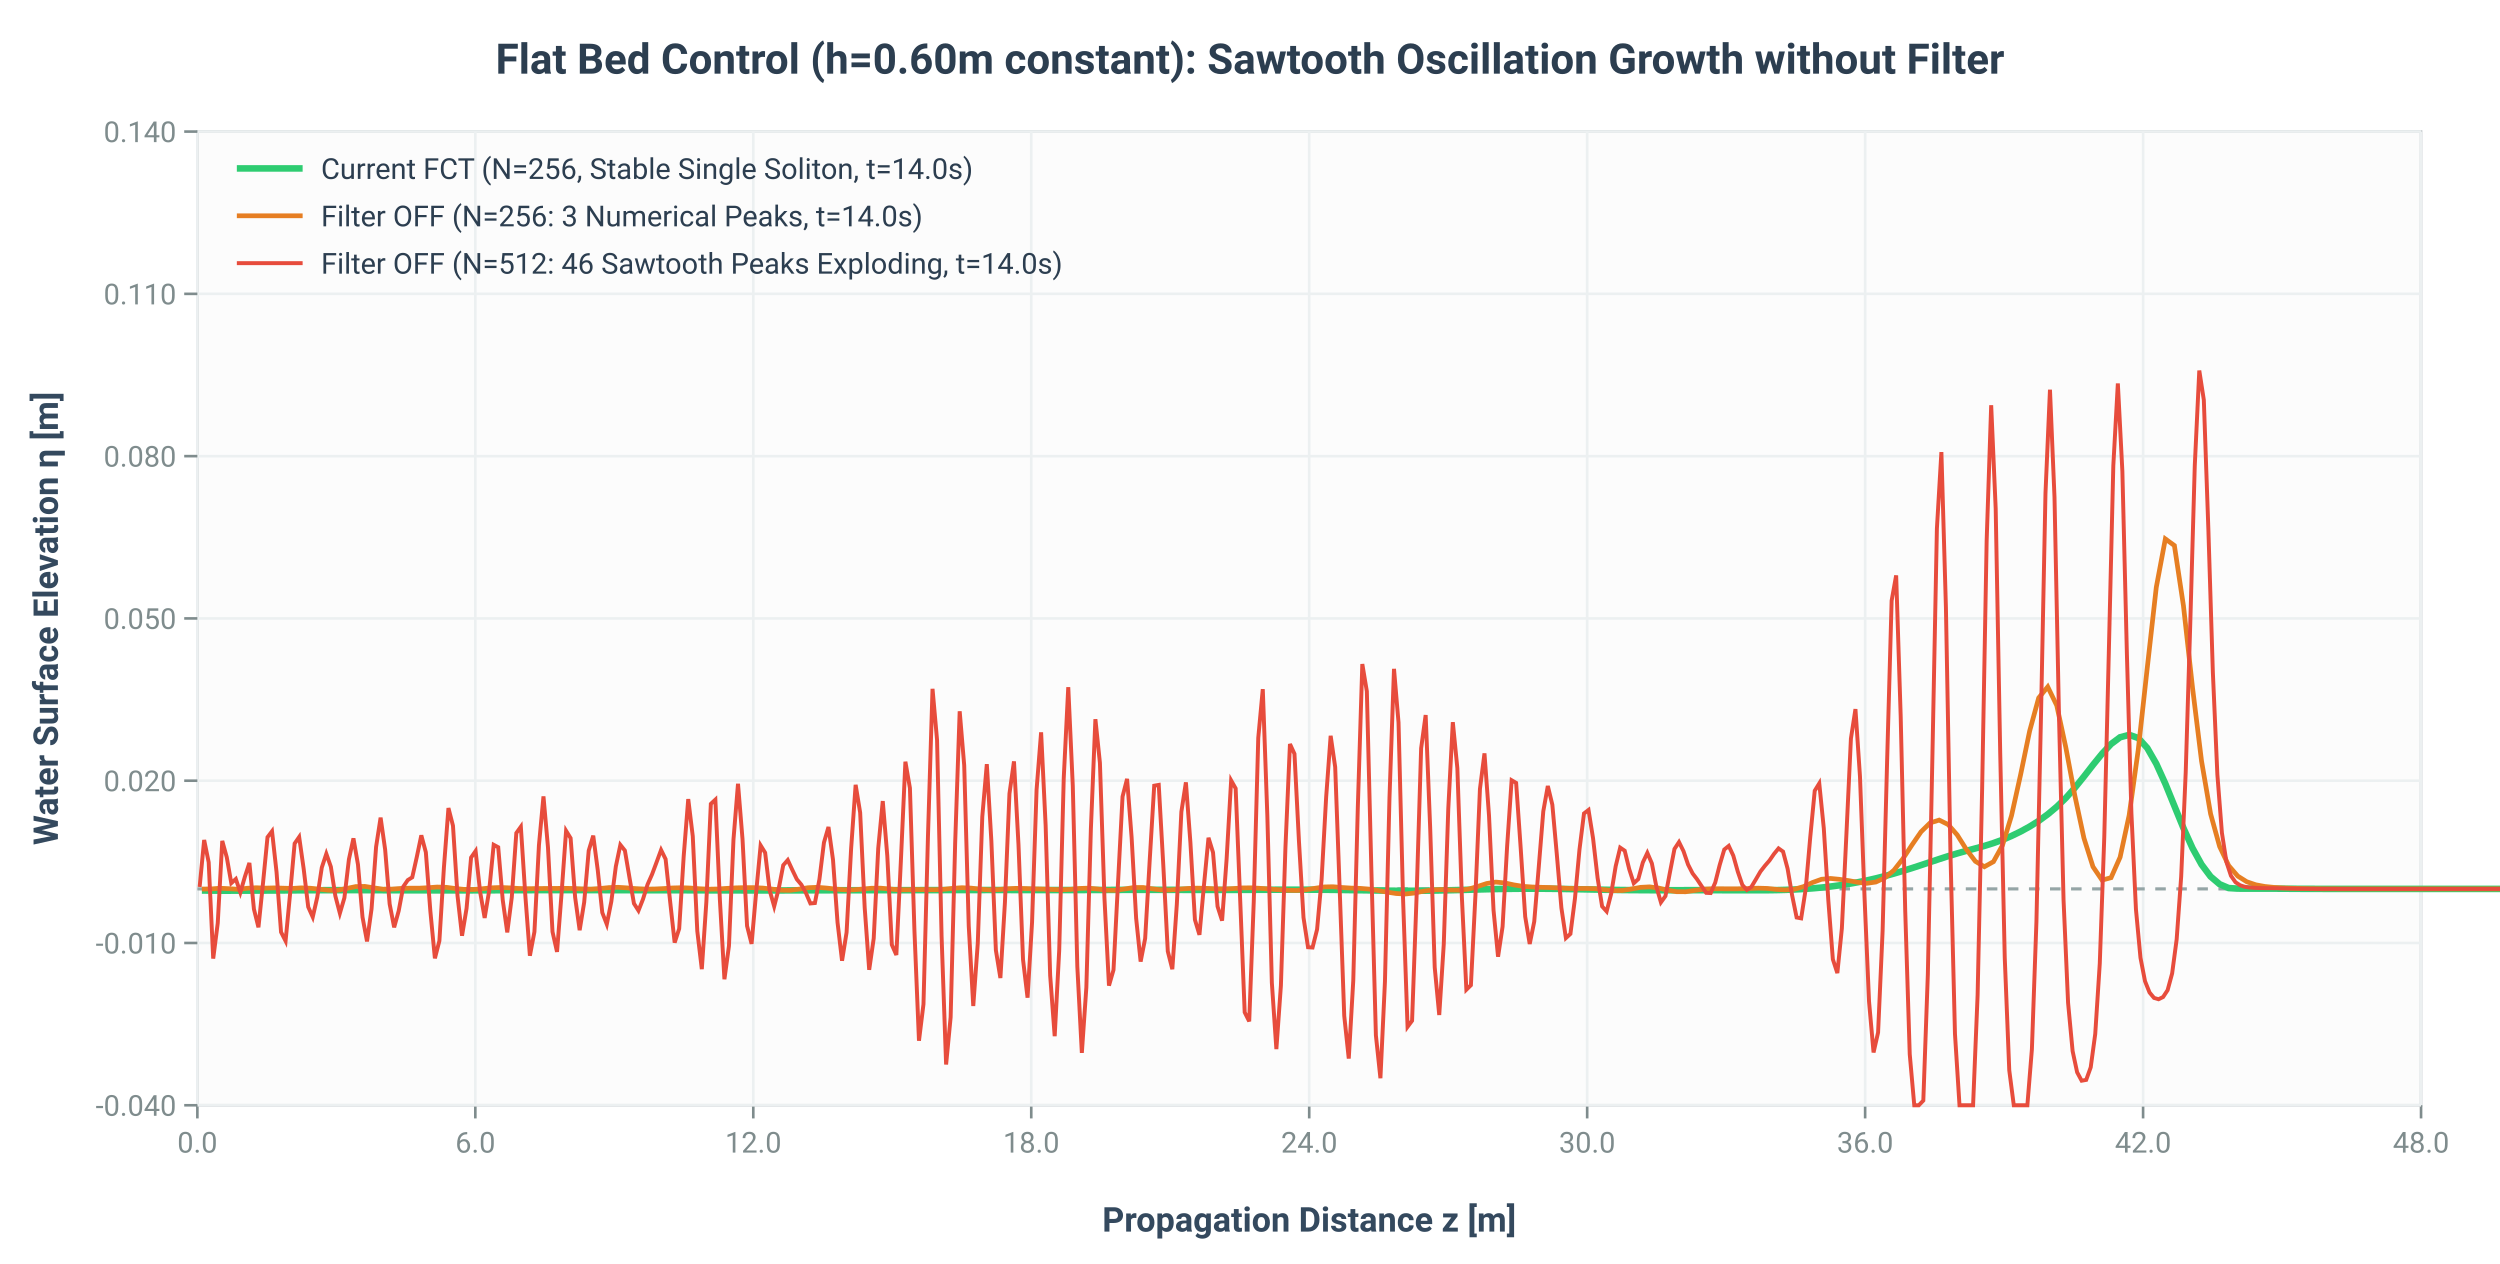
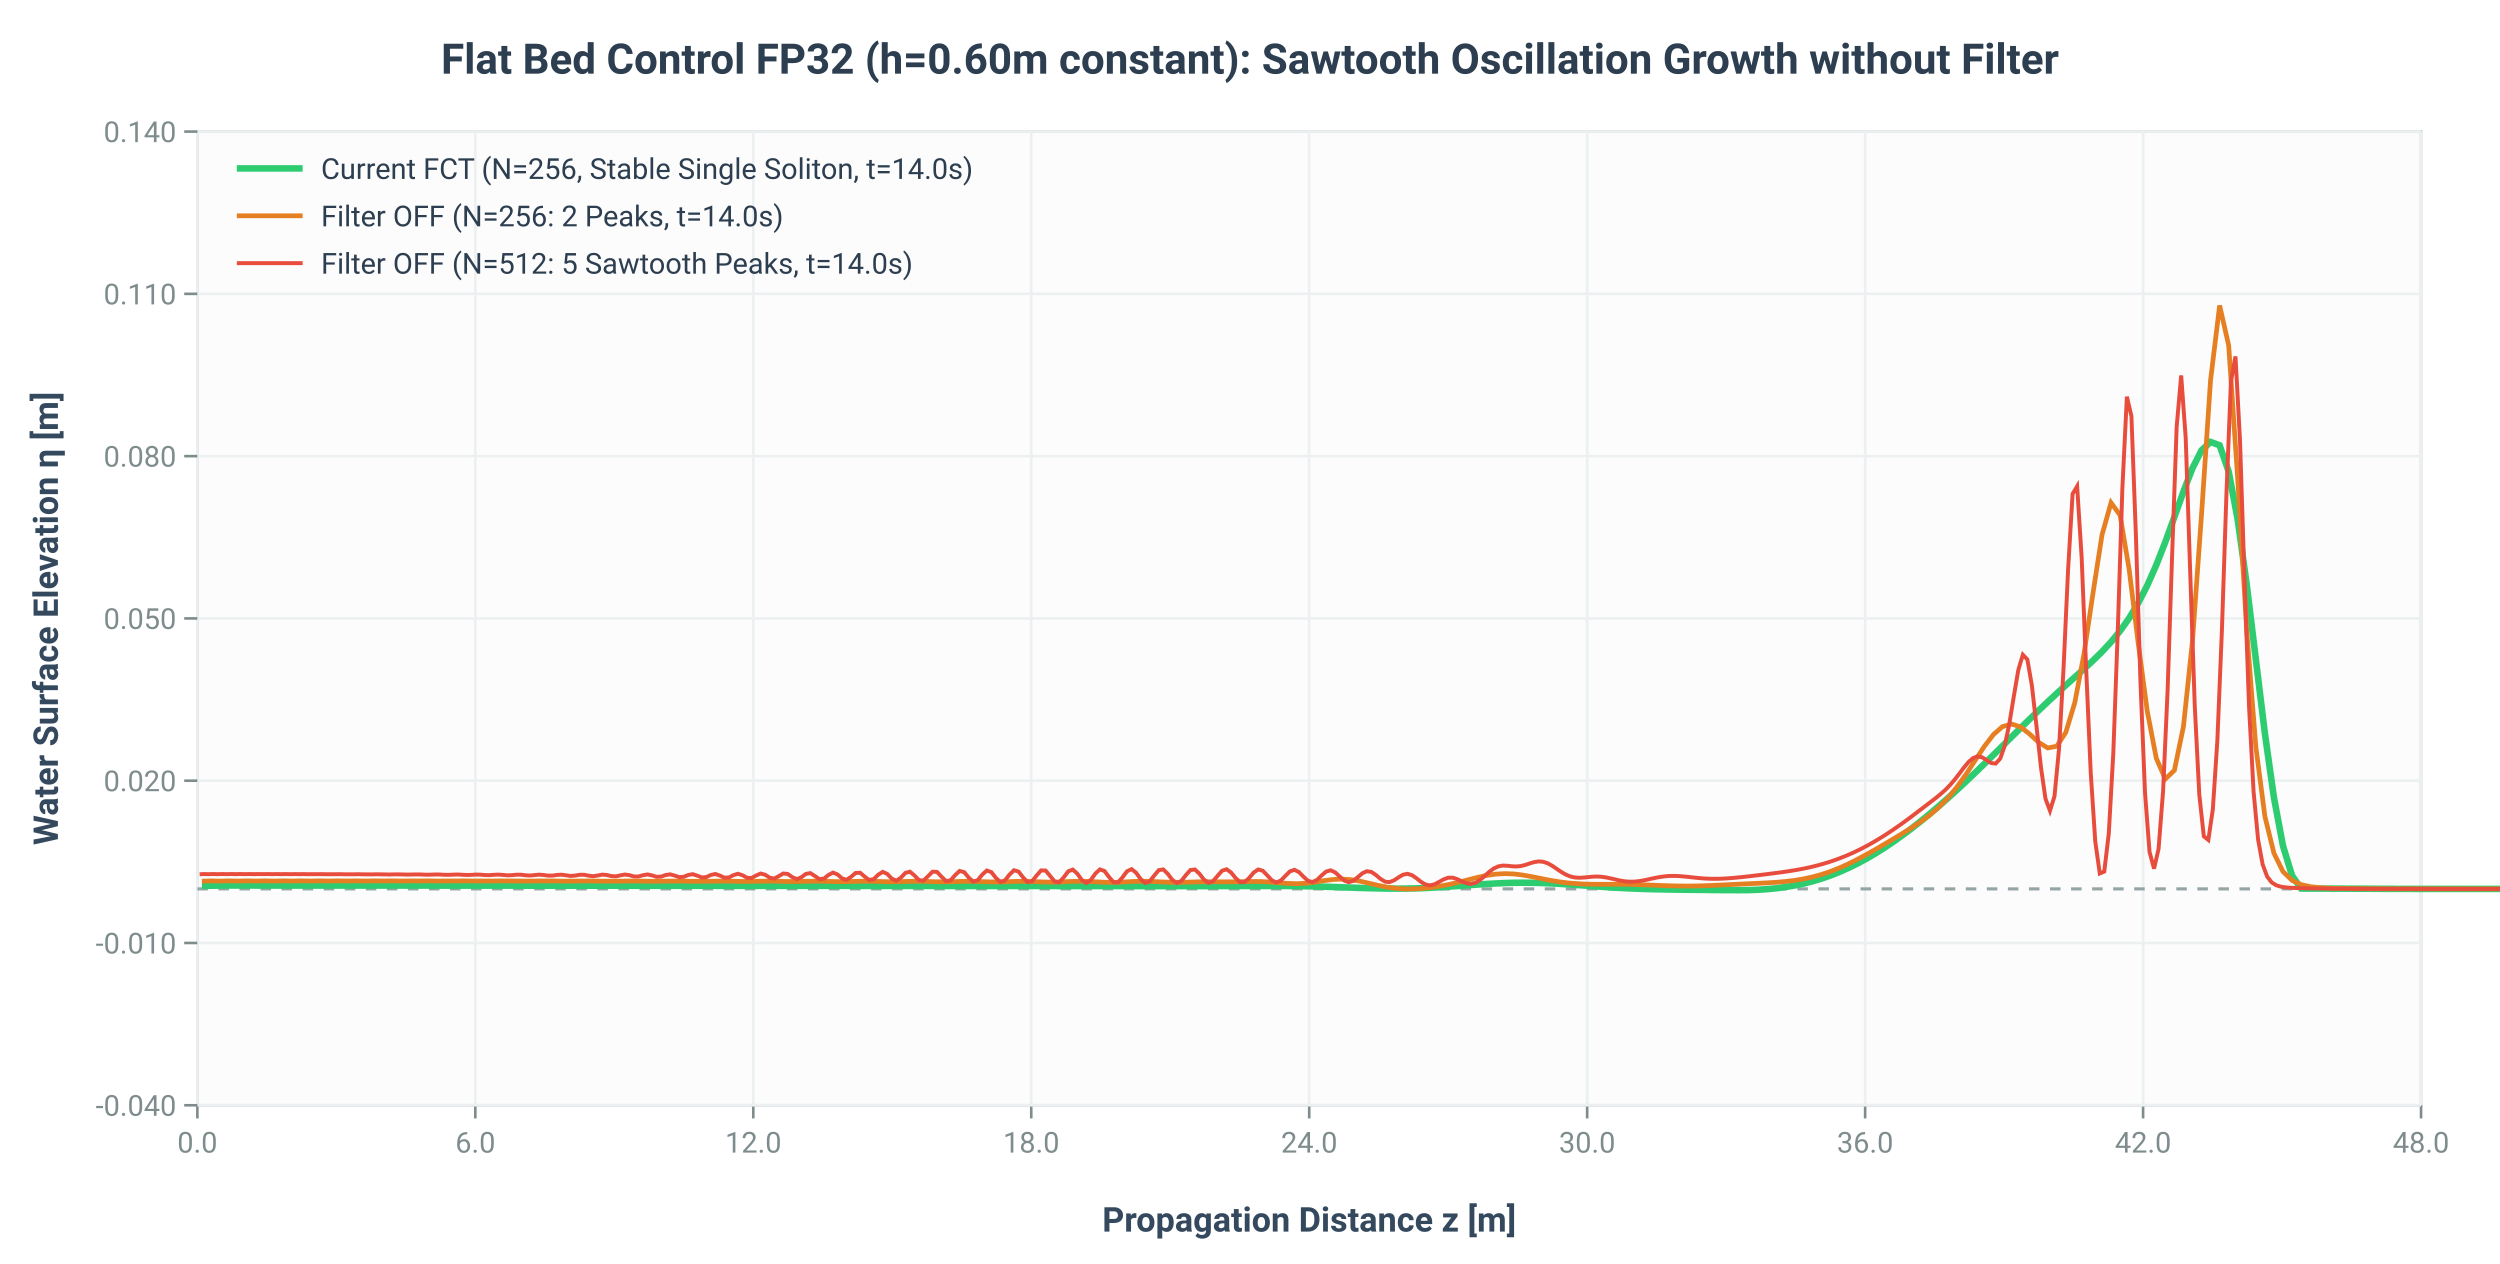
<svg xmlns="http://www.w3.org/2000/svg" viewBox="0 0 950 480" width="950" height="480" style="background-color: #ffffff; font-family: -apple-system, BlinkMacSystemFont, Segoe UI, Roboto, sans-serif;">
-   <text x="475.0" y="28" text-anchor="middle" font-size="16" font-weight="bold" fill="#2c3e50">Flat Bed Control (h=0.60m constant): Sawtooth Oscillation Growth without Filter</text>
+   <text x="475.0" y="28" text-anchor="middle" font-size="16" font-weight="bold" fill="#2c3e50">Flat Bed Control FP32 (h=0.60m constant): Sawtooth Oscillation Growth without Filter</text>
  <rect x="75" y="50" width="845" height="370" fill="#fcfcfc" stroke="#bdc3c7" stroke-width="1" />
  <line x1="75.0" y1="50" x2="75.0" y2="420" stroke="#ecf0f1" stroke-width="1" />
  <line x1="75.0" y1="420" x2="75.0" y2="425" stroke="#7f8c8d" stroke-width="1" />
  <text x="75.0" y="438" text-anchor="middle" font-size="11" fill="#7f8c8d">0.0</text>
  <line x1="180.625" y1="50" x2="180.625" y2="420" stroke="#ecf0f1" stroke-width="1" />
  <line x1="180.625" y1="420" x2="180.625" y2="425" stroke="#7f8c8d" stroke-width="1" />
  <text x="180.625" y="438" text-anchor="middle" font-size="11" fill="#7f8c8d">6.0</text>
  <line x1="286.25" y1="50" x2="286.25" y2="420" stroke="#ecf0f1" stroke-width="1" />
  <line x1="286.25" y1="420" x2="286.25" y2="425" stroke="#7f8c8d" stroke-width="1" />
  <text x="286.25" y="438" text-anchor="middle" font-size="11" fill="#7f8c8d">12.0</text>
  <line x1="391.875" y1="50" x2="391.875" y2="420" stroke="#ecf0f1" stroke-width="1" />
  <line x1="391.875" y1="420" x2="391.875" y2="425" stroke="#7f8c8d" stroke-width="1" />
  <text x="391.875" y="438" text-anchor="middle" font-size="11" fill="#7f8c8d">18.0</text>
  <line x1="497.5" y1="50" x2="497.5" y2="420" stroke="#ecf0f1" stroke-width="1" />
  <line x1="497.5" y1="420" x2="497.5" y2="425" stroke="#7f8c8d" stroke-width="1" />
  <text x="497.5" y="438" text-anchor="middle" font-size="11" fill="#7f8c8d">24.0</text>
  <line x1="603.125" y1="50" x2="603.125" y2="420" stroke="#ecf0f1" stroke-width="1" />
  <line x1="603.125" y1="420" x2="603.125" y2="425" stroke="#7f8c8d" stroke-width="1" />
  <text x="603.125" y="438" text-anchor="middle" font-size="11" fill="#7f8c8d">30.0</text>
  <line x1="708.75" y1="50" x2="708.75" y2="420" stroke="#ecf0f1" stroke-width="1" />
  <line x1="708.75" y1="420" x2="708.75" y2="425" stroke="#7f8c8d" stroke-width="1" />
  <text x="708.75" y="438" text-anchor="middle" font-size="11" fill="#7f8c8d">36.0</text>
  <line x1="814.375" y1="50" x2="814.375" y2="420" stroke="#ecf0f1" stroke-width="1" />
  <line x1="814.375" y1="420" x2="814.375" y2="425" stroke="#7f8c8d" stroke-width="1" />
  <text x="814.375" y="438" text-anchor="middle" font-size="11" fill="#7f8c8d">42.0</text>
  <line x1="920.0" y1="50" x2="920.0" y2="420" stroke="#ecf0f1" stroke-width="1" />
  <line x1="920.0" y1="420" x2="920.0" y2="425" stroke="#7f8c8d" stroke-width="1" />
  <text x="920.0" y="438" text-anchor="middle" font-size="11" fill="#7f8c8d">48.0</text>
  <line x1="75" y1="420.0" x2="920" y2="420.0" stroke="#ecf0f1" stroke-width="1" />
  <line x1="70" y1="420.0" x2="75" y2="420.0" stroke="#7f8c8d" stroke-width="1" />
  <text x="67" y="424.0" text-anchor="end" font-size="11" fill="#7f8c8d">-0.040</text>
  <line x1="75" y1="358.333" x2="920" y2="358.333" stroke="#ecf0f1" stroke-width="1" />
  <line x1="70" y1="358.333" x2="75" y2="358.333" stroke="#7f8c8d" stroke-width="1" />
  <text x="67" y="362.333" text-anchor="end" font-size="11" fill="#7f8c8d">-0.010</text>
  <line x1="75" y1="296.667" x2="920" y2="296.667" stroke="#ecf0f1" stroke-width="1" />
  <line x1="70" y1="296.667" x2="75" y2="296.667" stroke="#7f8c8d" stroke-width="1" />
  <text x="67" y="300.667" text-anchor="end" font-size="11" fill="#7f8c8d">0.020</text>
  <line x1="75" y1="235.0" x2="920" y2="235.0" stroke="#ecf0f1" stroke-width="1" />
  <line x1="70" y1="235.0" x2="75" y2="235.0" stroke="#7f8c8d" stroke-width="1" />
  <text x="67" y="239.0" text-anchor="end" font-size="11" fill="#7f8c8d">0.050</text>
  <line x1="75" y1="173.333" x2="920" y2="173.333" stroke="#ecf0f1" stroke-width="1" />
  <line x1="70" y1="173.333" x2="75" y2="173.333" stroke="#7f8c8d" stroke-width="1" />
  <text x="67" y="177.333" text-anchor="end" font-size="11" fill="#7f8c8d">0.080</text>
  <line x1="75" y1="111.667" x2="920" y2="111.667" stroke="#ecf0f1" stroke-width="1" />
  <line x1="70" y1="111.667" x2="75" y2="111.667" stroke="#7f8c8d" stroke-width="1" />
  <text x="67" y="115.667" text-anchor="end" font-size="11" fill="#7f8c8d">0.110</text>
  <line x1="75" y1="50.0" x2="920" y2="50.0" stroke="#ecf0f1" stroke-width="1" />
  <line x1="70" y1="50.0" x2="75" y2="50.0" stroke="#7f8c8d" stroke-width="1" />
  <text x="67" y="54.0" text-anchor="end" font-size="11" fill="#7f8c8d">0.140</text>
  <text x="497.5" y="468" text-anchor="middle" font-size="13" font-weight="bold" fill="#34495e">Propagation Distance z [m]</text>
  <text x="22" y="235.0" text-anchor="middle" font-size="13" font-weight="bold" fill="#34495e" transform="rotate(-90 22 235.0)">Water Surface Elevation η [m]</text>
  <line x1="75" y1="337.778" x2="920" y2="337.778" stroke="#95a5a6" stroke-width="1.2" stroke-dasharray="4,4" />
-   <path d="M 76.72 338.39 L 80.16 338.43 L 83.60 338.46 L 87.03 338.46 L 90.47 338.45 L 93.91 338.44 L 97.35 338.42 L 100.79 338.41 L 104.23 338.39 L 107.66 338.36 L 111.10 338.34 L 114.54 338.32 L 117.98 338.30 L 121.42 338.28 L 124.86 338.26 L 128.29 338.26 L 131.73 338.25 L 135.17 338.25 L 138.61 338.26 L 142.05 338.26 L 145.49 338.28 L 148.92 338.29 L 152.36 338.30 L 155.80 338.32 L 159.24 338.33 L 162.68 338.33 L 166.12 338.34 L 169.55 338.34 L 172.99 338.34 L 176.43 338.34 L 179.87 338.33 L 183.31 338.32 L 186.75 338.31 L 190.18 338.30 L 193.62 338.28 L 197.06 338.27 L 200.50 338.26 L 203.94 338.25 L 207.38 338.24 L 210.81 338.23 L 214.25 338.23 L 217.69 338.24 L 221.13 338.24 L 224.57 338.25 L 228.00 338.25 L 231.44 338.26 L 234.88 338.27 L 238.32 338.27 L 241.76 338.27 L 245.20 338.28 L 248.63 338.28 L 252.07 338.29 L 255.51 338.29 L 258.95 338.30 L 262.39 338.31 L 265.83 338.32 L 269.26 338.33 L 272.70 338.34 L 276.14 338.35 L 279.58 338.35 L 283.02 338.36 L 286.46 338.37 L 289.89 338.37 L 293.33 338.37 L 296.77 338.36 L 300.21 338.35 L 303.65 338.34 L 307.09 338.33 L 310.52 338.32 L 313.96 338.31 L 317.40 338.30 L 320.84 338.29 L 324.28 338.29 L 327.72 338.28 L 331.15 338.27 L 334.59 338.27 L 338.03 338.26 L 341.47 338.26 L 344.91 338.26 L 348.35 338.25 L 351.78 338.24 L 355.22 338.24 L 358.66 338.23 L 362.10 338.22 L 365.54 338.22 L 368.98 338.21 L 372.41 338.21 L 375.85 338.20 L 379.29 338.20 L 382.73 338.20 L 386.17 338.21 L 389.61 338.21 L 393.04 338.21 L 396.48 338.22 L 399.92 338.22 L 403.36 338.22 L 406.80 338.21 L 410.24 338.21 L 413.67 338.20 L 417.11 338.19 L 420.55 338.18 L 423.99 338.16 L 427.43 338.15 L 430.87 338.14 L 434.30 338.14 L 437.74 338.13 L 441.18 338.14 L 444.62 338.14 L 448.06 338.15 L 451.50 338.16 L 454.93 338.17 L 458.37 338.17 L 461.81 338.17 L 465.25 338.17 L 468.69 338.17 L 472.13 338.15 L 475.56 338.14 L 479.00 338.12 L 482.44 338.10 L 485.88 338.09 L 489.32 338.08 L 492.76 338.07 L 496.19 338.07 L 499.63 338.09 L 503.07 338.11 L 506.51 338.14 L 509.95 338.19 L 513.39 338.24 L 516.82 338.29 L 520.26 338.34 L 523.70 338.40 L 527.14 338.44 L 530.58 338.48 L 534.01 338.49 L 537.45 338.49 L 540.89 338.47 L 544.33 338.43 L 547.77 338.36 L 551.21 338.29 L 554.64 338.20 L 558.08 338.11 L 561.52 338.01 L 564.96 337.92 L 568.40 337.84 L 571.84 337.78 L 575.27 337.74 L 578.71 337.71 L 582.15 337.70 L 585.59 337.71 L 589.03 337.74 L 592.47 337.78 L 595.90 337.84 L 599.34 337.90 L 602.78 337.97 L 606.22 338.04 L 609.66 338.10 L 613.10 338.16 L 616.53 338.21 L 619.97 338.24 L 623.41 338.26 L 626.85 338.28 L 630.29 338.28 L 633.73 338.28 L 637.16 338.28 L 640.60 338.27 L 644.04 338.27 L 647.48 338.27 L 650.92 338.27 L 654.36 338.28 L 657.79 338.29 L 661.23 338.29 L 664.67 338.30 L 668.11 338.30 L 671.55 338.29 L 674.99 338.24 L 678.42 338.15 L 681.86 338.01 L 685.30 337.82 L 688.74 337.58 L 692.18 337.27 L 695.62 336.88 L 699.05 336.42 L 702.49 335.88 L 705.93 335.26 L 709.37 334.57 L 712.81 333.78 L 716.25 332.91 L 719.68 331.96 L 723.12 330.94 L 726.56 329.87 L 730.00 328.74 L 733.44 327.60 L 736.88 326.45 L 740.31 325.34 L 743.75 324.30 L 747.19 323.33 L 750.63 322.40 L 754.07 321.45 L 757.51 320.37 L 760.94 319.12 L 764.38 317.66 L 767.82 315.99 L 771.26 314.10 L 774.70 311.95 L 778.14 309.44 L 781.57 306.57 L 785.01 303.24 L 788.45 299.36 L 791.89 295.09 L 795.33 290.67 L 798.77 286.43 L 802.20 282.73 L 805.64 280.16 L 809.08 279.25 L 812.52 280.44 L 815.96 284.24 L 819.39 290.23 L 822.83 297.82 L 826.27 306.26 L 829.71 314.68 L 833.15 322.29 L 836.59 328.52 L 840.02 333.09 L 843.46 336.00 L 846.90 337.46 L 850.34 337.67 L 853.78 337.68 L 857.22 337.68 L 860.65 337.68 L 864.09 337.69 L 867.53 337.71 L 870.97 337.73 L 874.41 337.75 L 877.85 337.76 L 881.28 337.77 L 884.72 337.78 L 888.16 337.78 L 891.60 337.78 L 895.04 337.78 L 898.48 337.78 L 901.91 337.78 L 905.35 337.78 L 908.79 337.78 L 912.23 337.78 L 915.67 337.78 L 919.11 337.78 L 922.54 337.78 L 925.98 337.78 L 929.42 337.78 L 932.86 337.78 L 936.30 337.78 L 939.74 337.78 L 943.17 337.78 L 946.61 337.78 L 950.05 337.78 L 953.49 337.78" fill="none" stroke="#2ecc71" stroke-width="2.5" />
+   <path d="M 76.72 336.63 L 80.16 336.58 L 83.60 336.52 L 87.03 336.49 L 90.47 336.49 L 93.91 336.50 L 97.35 336.51 L 100.79 336.51 L 104.23 336.51 L 107.66 336.51 L 111.10 336.51 L 114.54 336.51 L 117.98 336.51 L 121.42 336.52 L 124.86 336.52 L 128.29 336.52 L 131.73 336.52 L 135.17 336.52 L 138.61 336.52 L 142.05 336.52 L 145.49 336.52 L 148.92 336.53 L 152.36 336.53 L 155.80 336.53 L 159.24 336.53 L 162.68 336.53 L 166.12 336.54 L 169.55 336.54 L 172.99 336.54 L 176.43 336.54 L 179.87 336.54 L 183.31 336.55 L 186.75 336.55 L 190.18 336.55 L 193.62 336.55 L 197.06 336.56 L 200.50 336.56 L 203.94 336.56 L 207.38 336.56 L 210.81 336.57 L 214.25 336.57 L 217.69 336.57 L 221.13 336.57 L 224.57 336.58 L 228.00 336.58 L 231.44 336.58 L 234.88 336.58 L 238.32 336.58 L 241.76 336.59 L 245.20 336.59 L 248.63 336.59 L 252.07 336.59 L 255.51 336.59 L 258.95 336.60 L 262.39 336.60 L 265.83 336.60 L 269.26 336.60 L 272.70 336.61 L 276.14 336.61 L 279.58 336.61 L 283.02 336.61 L 286.46 336.61 L 289.89 336.62 L 293.33 336.62 L 296.77 336.62 L 300.21 336.62 L 303.65 336.62 L 307.09 336.63 L 310.52 336.63 L 313.96 336.63 L 317.40 336.63 L 320.84 336.63 L 324.28 336.64 L 327.72 336.64 L 331.15 336.64 L 334.59 336.64 L 338.03 336.65 L 341.47 336.65 L 344.91 336.65 L 348.35 336.65 L 351.78 336.65 L 355.22 336.66 L 358.66 336.66 L 362.10 336.66 L 365.54 336.66 L 368.98 336.66 L 372.41 336.67 L 375.85 336.67 L 379.29 336.67 L 382.73 336.67 L 386.17 336.68 L 389.61 336.68 L 393.04 336.68 L 396.48 336.68 L 399.92 336.68 L 403.36 336.69 L 406.80 336.69 L 410.24 336.69 L 413.67 336.69 L 417.11 336.69 L 420.55 336.69 L 423.99 336.70 L 427.43 336.70 L 430.87 336.71 L 434.30 336.71 L 437.74 336.71 L 441.18 336.72 L 444.62 336.72 L 448.06 336.72 L 451.50 336.72 L 454.93 336.72 L 458.37 336.72 L 461.81 336.71 L 465.25 336.70 L 468.69 336.69 L 472.13 336.68 L 475.56 336.67 L 479.00 336.66 L 482.44 336.66 L 485.88 336.66 L 489.32 336.68 L 492.76 336.72 L 496.19 336.77 L 499.63 336.85 L 503.07 336.94 L 506.51 337.05 L 509.95 337.17 L 513.39 337.29 L 516.82 337.41 L 520.26 337.51 L 523.70 337.59 L 527.14 337.65 L 530.58 337.67 L 534.01 337.66 L 537.45 337.59 L 540.89 337.48 L 544.33 337.31 L 547.77 337.11 L 551.21 336.88 L 554.64 336.63 L 558.08 336.37 L 561.52 336.13 L 564.96 335.90 L 568.40 335.71 L 571.84 335.56 L 575.27 335.46 L 578.71 335.43 L 582.15 335.45 L 585.59 335.53 L 589.03 335.67 L 592.47 335.85 L 595.90 336.07 L 599.34 336.31 L 602.78 336.56 L 606.22 336.81 L 609.66 337.05 L 613.10 337.27 L 616.53 337.46 L 619.97 337.62 L 623.41 337.75 L 626.85 337.86 L 630.29 337.94 L 633.73 338.00 L 637.16 338.05 L 640.60 338.09 L 644.04 338.13 L 647.48 338.16 L 650.92 338.20 L 654.36 338.23 L 657.79 338.25 L 661.23 338.26 L 664.67 338.23 L 668.11 338.10 L 671.55 337.87 L 674.99 337.54 L 678.42 337.08 L 681.86 336.50 L 685.30 335.78 L 688.74 334.90 L 692.18 333.87 L 695.62 332.68 L 699.05 331.31 L 702.49 329.78 L 705.93 328.09 L 709.37 326.23 L 712.81 324.21 L 716.25 322.04 L 719.68 319.72 L 723.12 317.26 L 726.56 314.68 L 730.00 311.97 L 733.44 309.14 L 736.88 306.21 L 740.31 303.18 L 743.75 300.06 L 747.19 296.85 L 750.63 293.58 L 754.07 290.24 L 757.51 286.87 L 760.94 283.47 L 764.38 280.05 L 767.82 276.66 L 771.26 273.29 L 774.70 269.97 L 778.14 266.71 L 781.57 263.52 L 785.01 260.39 L 788.45 257.30 L 791.89 254.20 L 795.33 251.02 L 798.77 247.64 L 802.20 243.94 L 805.64 239.75 L 809.08 234.89 L 812.52 229.18 L 815.96 222.47 L 819.39 214.70 L 822.83 205.93 L 826.27 196.45 L 829.71 186.80 L 833.15 177.89 L 836.59 171.11 L 840.02 167.94 L 843.46 169.22 L 846.90 179.24 L 850.34 197.52 L 853.78 222.34 L 857.22 250.62 L 860.65 278.66 L 864.09 303.05 L 867.53 321.41 L 870.97 332.71 L 874.41 337.64 L 877.85 337.67 L 881.28 337.67 L 884.72 337.67 L 888.16 337.68 L 891.60 337.69 L 895.04 337.70 L 898.48 337.71 L 901.91 337.73 L 905.35 337.75 L 908.79 337.76 L 912.23 337.77 L 915.67 337.77 L 919.11 337.78 L 922.54 337.78 L 925.98 337.78 L 929.42 337.78 L 932.86 337.78 L 936.30 337.78 L 939.74 337.78 L 943.17 337.78 L 946.61 337.78 L 950.05 337.78 L 953.49 337.78" fill="none" stroke="#2ecc71" stroke-width="2.5" />
  <line x1="90" y1="64" x2="115" y2="64" stroke="#2ecc71" stroke-width="2.5" />
  <text x="122" y="68" font-size="11" fill="#2c3e50">Current FCT (N=256, Stable Single Soliton, t=14.0s)</text>
-   <path d="M 76.72 337.84 L 80.16 337.80 L 83.60 337.53 L 87.03 337.70 L 90.47 337.94 L 93.91 337.54 L 97.35 337.34 L 100.79 337.49 L 104.23 337.40 L 107.66 337.51 L 111.10 337.60 L 114.54 337.39 L 117.98 337.53 L 121.42 337.90 L 124.86 338.29 L 128.29 338.28 L 131.73 337.62 L 135.17 336.90 L 138.61 336.83 L 142.05 337.38 L 145.49 337.90 L 148.92 337.87 L 152.36 337.60 L 155.80 337.50 L 159.24 337.51 L 162.68 337.33 L 166.12 337.08 L 169.55 337.18 L 172.99 337.63 L 176.43 337.98 L 179.87 338.02 L 183.31 337.72 L 186.75 337.37 L 190.18 337.25 L 193.62 337.39 L 197.06 337.62 L 200.50 337.72 L 203.94 337.67 L 207.38 337.63 L 210.81 337.61 L 214.25 337.56 L 217.69 337.62 L 221.13 337.81 L 224.57 337.89 L 228.00 337.64 L 231.44 337.28 L 234.88 337.18 L 238.32 337.40 L 241.76 337.70 L 245.20 337.86 L 248.63 337.84 L 252.07 337.67 L 255.51 337.43 L 258.95 337.33 L 262.39 337.46 L 265.83 337.73 L 269.26 337.89 L 272.70 337.82 L 276.14 337.59 L 279.58 337.39 L 283.02 337.29 L 286.46 337.31 L 289.89 337.47 L 293.33 337.85 L 296.77 338.26 L 300.21 338.32 L 303.65 337.87 L 307.09 337.33 L 310.52 337.18 L 313.96 337.45 L 317.40 337.83 L 320.84 338.11 L 324.28 338.13 L 327.72 337.86 L 331.15 337.53 L 334.59 337.50 L 338.03 337.81 L 341.47 338.11 L 344.91 338.12 L 348.35 338.02 L 351.78 338.04 L 355.22 338.11 L 358.66 337.94 L 362.10 337.56 L 365.54 337.33 L 368.98 337.48 L 372.41 337.88 L 375.85 338.14 L 379.29 338.05 L 382.73 337.74 L 386.17 337.57 L 389.61 337.65 L 393.04 337.78 L 396.48 337.86 L 399.92 337.99 L 403.36 338.12 L 406.80 337.96 L 410.24 337.61 L 413.67 337.50 L 417.11 337.83 L 420.55 338.26 L 423.99 338.30 L 427.43 337.80 L 430.87 337.25 L 434.30 337.24 L 437.74 337.73 L 441.18 338.17 L 444.62 338.18 L 448.06 337.89 L 451.50 337.61 L 454.93 337.49 L 458.37 337.58 L 461.81 337.78 L 465.25 337.85 L 468.69 337.66 L 472.13 337.41 L 475.56 337.37 L 479.00 337.58 L 482.44 337.84 L 485.88 338.09 L 489.32 338.30 L 492.76 338.37 L 496.19 338.12 L 499.63 337.56 L 503.07 337.04 L 506.51 336.96 L 509.95 337.25 L 513.39 337.47 L 516.82 337.58 L 520.26 337.86 L 523.70 338.41 L 527.14 339.02 L 530.58 339.54 L 534.01 339.72 L 537.45 339.36 L 540.89 338.66 L 544.33 338.15 L 547.77 338.04 L 551.21 338.21 L 554.64 338.27 L 558.08 337.85 L 561.52 336.85 L 564.96 335.73 L 568.40 335.19 L 571.84 335.52 L 575.27 336.26 L 578.71 336.81 L 582.15 337.06 L 585.59 337.18 L 589.03 337.26 L 592.47 337.44 L 595.90 337.59 L 599.34 337.65 L 602.78 337.61 L 606.22 337.72 L 609.66 338.08 L 613.10 338.45 L 616.53 338.38 L 619.97 337.83 L 623.41 337.19 L 626.85 337.01 L 630.29 337.47 L 633.73 338.27 L 637.16 338.85 L 640.60 338.86 L 644.04 338.34 L 647.48 337.88 L 650.92 337.73 L 654.36 337.74 L 657.79 337.76 L 661.23 337.74 L 664.67 337.63 L 668.11 337.51 L 671.55 337.60 L 674.99 337.97 L 678.42 338.18 L 681.86 337.92 L 685.30 336.92 L 688.74 335.36 L 692.18 334.12 L 695.62 333.81 L 699.05 334.15 L 702.49 334.64 L 705.93 335.27 L 709.37 335.67 L 712.81 335.17 L 716.25 333.56 L 719.68 330.69 L 723.12 326.30 L 726.56 321.06 L 730.00 316.07 L 733.44 312.70 L 736.88 311.63 L 740.31 313.33 L 743.75 317.28 L 747.19 322.75 L 750.63 327.29 L 754.07 329.36 L 757.51 327.44 L 760.94 321.23 L 764.38 309.93 L 767.82 294.43 L 771.26 277.81 L 774.70 265.20 L 778.14 261.00 L 781.57 268.08 L 785.01 284.02 L 788.45 302.40 L 791.89 318.47 L 795.33 329.36 L 798.77 334.44 L 802.20 333.52 L 805.64 325.74 L 809.08 309.80 L 812.52 285.02 L 815.96 253.78 L 819.39 223.17 L 822.83 204.79 L 826.27 207.30 L 829.71 230.19 L 833.15 261.25 L 836.59 289.22 L 840.02 309.24 L 843.46 321.69 L 846.90 328.93 L 850.34 332.91 L 853.78 335.07 L 857.22 336.23 L 860.65 336.86 L 864.09 337.21 L 867.53 337.42 L 870.97 337.55 L 874.41 337.64 L 877.85 337.70 L 881.28 337.74 L 884.72 337.76 L 888.16 337.77 L 891.60 337.78 L 895.04 337.78 L 898.48 337.78 L 901.91 337.78 L 905.35 337.78 L 908.79 337.78 L 912.23 337.78 L 915.67 337.78 L 919.11 337.78 L 922.54 337.78 L 925.98 337.78 L 929.42 337.78 L 932.86 337.78 L 936.30 337.78 L 939.74 337.78 L 943.17 337.78 L 946.61 337.78 L 950.05 337.78 L 953.49 337.78" fill="none" stroke="#e67e22" stroke-width="1.8" />
+   <path d="M 76.72 334.86 L 80.16 334.74 L 83.60 334.82 L 87.03 334.72 L 90.47 334.81 L 93.91 334.72 L 97.35 334.80 L 100.79 334.72 L 104.23 334.80 L 107.66 334.72 L 111.10 334.79 L 114.54 334.72 L 117.98 334.79 L 121.42 334.72 L 124.86 334.79 L 128.29 334.72 L 131.73 334.78 L 135.17 334.72 L 138.61 334.79 L 142.05 334.73 L 145.49 334.77 L 148.92 334.72 L 152.36 334.80 L 155.80 334.74 L 159.24 334.77 L 162.68 334.72 L 166.12 334.80 L 169.55 334.76 L 172.99 334.78 L 176.43 334.72 L 179.87 334.79 L 183.31 334.77 L 186.75 334.80 L 190.18 334.74 L 193.62 334.78 L 197.06 334.78 L 200.50 334.83 L 203.94 334.77 L 207.38 334.78 L 210.81 334.77 L 214.25 334.85 L 217.69 334.81 L 221.13 334.80 L 224.57 334.76 L 228.00 334.83 L 231.44 334.85 L 234.88 334.85 L 238.32 334.78 L 241.76 334.80 L 245.20 334.84 L 248.63 334.90 L 252.07 334.85 L 255.51 334.81 L 258.95 334.80 L 262.39 334.89 L 265.83 334.91 L 269.26 334.89 L 272.70 334.81 L 276.14 334.83 L 279.58 334.89 L 283.02 334.96 L 286.46 334.91 L 289.89 334.84 L 293.33 334.82 L 296.77 334.92 L 300.21 334.98 L 303.65 334.97 L 307.09 334.87 L 310.52 334.84 L 313.96 334.90 L 317.40 335.01 L 320.84 335.02 L 324.28 334.95 L 327.72 334.85 L 331.15 334.88 L 334.59 334.98 L 338.03 335.07 L 341.47 335.03 L 344.91 334.93 L 348.35 334.86 L 351.78 334.94 L 355.22 335.06 L 358.66 335.11 L 362.10 335.04 L 365.54 334.92 L 368.98 334.89 L 372.41 334.99 L 375.85 335.11 L 379.29 335.15 L 382.73 335.06 L 386.17 334.93 L 389.61 334.90 L 393.04 335.01 L 396.48 335.15 L 399.92 335.22 L 403.36 335.12 L 406.80 334.96 L 410.24 334.87 L 413.67 334.95 L 417.11 335.13 L 420.55 335.28 L 423.99 335.27 L 427.43 335.13 L 430.87 334.95 L 434.30 334.87 L 437.74 334.95 L 441.18 335.12 L 444.62 335.26 L 448.06 335.29 L 451.50 335.21 L 454.93 335.11 L 458.37 335.06 L 461.81 335.07 L 465.25 335.11 L 468.69 335.10 L 472.13 335.03 L 475.56 334.96 L 479.00 334.98 L 482.44 335.15 L 485.88 335.43 L 489.32 335.70 L 492.76 335.81 L 496.19 335.63 L 499.63 335.21 L 503.07 334.66 L 506.51 334.21 L 509.95 334.05 L 513.39 334.27 L 516.82 334.85 L 520.26 335.63 L 523.70 336.44 L 527.14 337.12 L 530.58 337.58 L 534.01 337.78 L 537.45 337.77 L 540.89 337.56 L 544.33 337.18 L 547.77 336.65 L 551.21 335.96 L 554.64 335.15 L 558.08 334.26 L 561.52 333.39 L 564.96 332.65 L 568.40 332.16 L 571.84 331.97 L 575.27 332.10 L 578.71 332.53 L 582.15 333.14 L 585.59 333.83 L 589.03 334.51 L 592.47 335.09 L 595.90 335.53 L 599.34 335.81 L 602.78 335.97 L 606.22 336.03 L 609.66 336.03 L 613.10 336.03 L 616.53 336.04 L 619.97 336.09 L 623.41 336.19 L 626.85 336.31 L 630.29 336.45 L 633.73 336.57 L 637.16 336.66 L 640.60 336.69 L 644.04 336.67 L 647.48 336.58 L 650.92 336.45 L 654.36 336.29 L 657.79 336.12 L 661.23 335.96 L 664.67 335.81 L 668.11 335.65 L 671.55 335.48 L 674.99 335.27 L 678.42 334.97 L 681.86 334.56 L 685.30 333.99 L 688.74 333.25 L 692.18 332.30 L 695.62 331.14 L 699.05 329.78 L 702.49 328.22 L 705.93 326.50 L 709.37 324.64 L 712.81 322.70 L 716.25 320.69 L 719.68 318.66 L 723.12 316.59 L 726.56 314.45 L 730.00 312.17 L 733.44 309.62 L 736.88 306.65 L 740.31 303.12 L 743.75 298.92 L 747.19 294.09 L 750.63 288.83 L 754.07 283.62 L 757.51 279.13 L 760.94 276.12 L 764.38 275.13 L 767.82 276.25 L 771.26 278.94 L 774.70 282.10 L 778.14 284.22 L 781.57 283.56 L 785.01 278.31 L 788.45 266.88 L 791.89 248.63 L 795.33 225.44 L 798.77 203.23 L 802.20 191.04 L 805.64 195.78 L 809.08 216.40 L 812.52 244.41 L 815.96 270.24 L 819.39 288.15 L 822.83 296.02 L 826.27 292.71 L 829.71 276.09 L 833.15 243.40 L 836.59 195.42 L 840.02 144.41 L 843.46 116.09 L 846.90 131.27 L 850.34 182.14 L 853.78 239.97 L 857.22 283.79 L 860.65 310.20 L 864.09 324.22 L 867.53 331.18 L 870.97 334.54 L 874.41 336.15 L 877.85 336.92 L 881.28 337.30 L 884.72 337.49 L 888.16 337.59 L 891.60 337.65 L 895.04 337.69 L 898.48 337.71 L 901.91 337.73 L 905.35 337.74 L 908.79 337.75 L 912.23 337.75 L 915.67 337.76 L 919.11 337.76 L 922.54 337.77 L 925.98 337.77 L 929.42 337.77 L 932.86 337.77 L 936.30 337.77 L 939.74 337.77 L 943.17 337.78 L 946.61 337.78 L 950.05 337.78 L 953.49 337.78" fill="none" stroke="#e67e22" stroke-width="1.8" />
  <line x1="90" y1="82" x2="115" y2="82" stroke="#e67e22" stroke-width="1.8" />
-   <text x="122" y="86" font-size="11" fill="#2c3e50">Filter OFF (N=256: 3 Numerical Peaks, t=14.0s)</text>
-   <path d="M 75.86 337.04 L 77.58 319.19 L 79.30 327.69 L 81.02 364.27 L 82.74 350.79 L 84.46 319.54 L 86.17 325.76 L 87.89 335.59 L 89.61 334.02 L 91.33 339.14 L 93.05 333.18 L 94.77 327.91 L 96.49 345.46 L 98.21 352.38 L 99.93 335.72 L 101.65 318.14 L 103.37 315.87 L 105.09 331.44 L 106.80 354.20 L 108.52 357.57 L 110.24 339.56 L 111.96 320.54 L 113.68 318.05 L 115.40 330.19 L 117.12 344.63 L 118.84 348.48 L 120.56 340.93 L 122.28 329.67 L 124.00 324.44 L 125.72 329.36 L 127.43 340.46 L 129.15 347.04 L 130.87 341.18 L 132.59 326.53 L 134.31 318.57 L 136.03 328.55 L 137.75 348.48 L 139.47 357.74 L 141.19 345.38 L 142.91 321.83 L 144.63 310.69 L 146.35 322.82 L 148.06 343.51 L 149.78 352.39 L 151.50 346.15 L 153.22 336.97 L 154.94 334.45 L 156.66 333.37 L 158.38 325.66 L 160.10 317.42 L 161.82 323.87 L 163.54 346.29 L 165.26 364.17 L 166.97 357.52 L 168.69 329.59 L 170.41 307.06 L 172.13 313.77 L 173.85 340.33 L 175.57 355.58 L 177.29 345.22 L 179.01 325.87 L 180.73 323.40 L 182.45 338.93 L 184.17 348.82 L 185.89 338.43 L 187.60 321.03 L 189.32 321.95 L 191.04 342.03 L 192.76 354.31 L 194.48 340.94 L 196.20 316.56 L 197.92 314.16 L 199.64 340.51 L 201.36 363.18 L 203.08 354.10 L 204.80 321.14 L 206.52 302.62 L 208.23 321.97 L 209.95 354.06 L 211.67 361.71 L 213.39 339.58 L 215.11 315.70 L 216.83 318.50 L 218.55 340.99 L 220.27 353.48 L 221.99 342.86 L 223.71 323.25 L 225.43 317.55 L 227.15 330.69 L 228.86 346.77 L 230.58 351.23 L 232.30 342.59 L 234.02 329.24 L 235.74 321.04 L 237.46 323.21 L 239.18 333.37 L 240.90 343.33 L 242.62 346.03 L 244.34 341.68 L 246.06 336.13 L 247.78 332.25 L 249.49 327.67 L 251.21 322.98 L 252.93 326.47 L 254.65 342.56 L 256.37 358.20 L 258.09 352.91 L 259.81 325.28 L 261.53 303.65 L 263.25 317.77 L 264.97 353.81 L 266.69 368.28 L 268.41 342.77 L 270.12 305.47 L 271.84 303.87 L 273.56 342.01 L 275.28 372.12 L 277.00 359.44 L 278.72 319.02 L 280.44 297.82 L 282.16 318.97 L 283.88 351.84 L 285.60 358.67 L 287.32 339.25 L 289.04 321.25 L 290.75 324.03 L 292.47 338.34 L 294.19 344.42 L 295.91 337.69 L 297.63 328.78 L 299.35 326.82 L 301.07 330.54 L 302.79 334.12 L 304.51 336.17 L 306.23 339.27 L 307.95 343.31 L 309.66 343.15 L 311.38 334.16 L 313.10 320.17 L 314.82 314.25 L 316.54 326.72 L 318.26 350.52 L 319.98 365.08 L 321.70 354.32 L 323.42 322.55 L 325.14 298.23 L 326.86 308.81 L 328.58 344.89 L 330.29 368.53 L 332.01 356.60 L 333.73 322.34 L 335.45 304.41 L 337.17 325.22 L 338.89 359.00 L 340.61 362.89 L 342.33 327.19 L 344.05 289.44 L 345.77 299.48 L 347.49 353.80 L 349.21 395.49 L 350.92 381.60 L 352.64 317.30 L 354.36 261.75 L 356.08 281.19 L 357.80 355.78 L 359.52 404.52 L 361.24 386.55 L 362.96 320.39 L 364.68 270.28 L 366.40 290.86 L 368.12 351.85 L 369.84 382.29 L 371.55 358.46 L 373.27 310.33 L 374.99 290.38 L 376.71 319.48 L 378.43 361.05 L 380.15 371.65 L 381.87 342.98 L 383.59 301.61 L 385.31 289.32 L 387.03 321.12 L 388.75 364.66 L 390.47 379.12 L 392.18 350.50 L 393.90 300.08 L 395.62 278.28 L 397.34 313.66 L 399.06 370.62 L 400.78 393.76 L 402.50 361.08 L 404.22 295.69 L 405.94 261.12 L 407.66 298.67 L 409.38 367.28 L 411.10 400.10 L 412.81 375.23 L 414.53 315.10 L 416.25 273.29 L 417.97 289.91 L 419.69 341.28 L 421.41 374.54 L 423.13 368.58 L 424.85 335.41 L 426.57 302.71 L 428.29 295.97 L 430.01 318.19 L 431.73 348.92 L 433.44 365.41 L 435.16 356.60 L 436.88 327.05 L 438.60 298.57 L 440.32 298.26 L 442.04 328.57 L 443.76 361.49 L 445.48 368.30 L 447.20 343.51 L 448.92 308.50 L 450.64 297.29 L 452.35 320.12 L 454.07 349.50 L 455.79 355.23 L 457.51 336.35 L 459.23 318.35 L 460.95 323.95 L 462.67 344.45 L 464.39 349.85 L 466.11 326.47 L 467.83 296.56 L 469.55 299.61 L 471.27 341.95 L 472.98 384.67 L 474.70 388.12 L 476.42 342.73 L 478.14 280.38 L 479.86 261.87 L 481.58 309.74 L 483.30 373.41 L 485.02 398.66 L 486.74 374.54 L 488.46 322.18 L 490.18 282.73 L 491.90 286.46 L 493.61 319.81 L 495.33 348.67 L 497.05 359.95 L 498.77 360.06 L 500.49 353.18 L 502.21 334.14 L 503.93 303.03 L 505.65 279.60 L 507.37 291.48 L 509.09 338.22 L 510.81 386.02 L 512.53 402.26 L 514.24 372.66 L 515.96 307.10 L 517.68 252.34 L 519.40 262.69 L 521.12 330.62 L 522.84 393.45 L 524.56 409.73 L 526.28 373.00 L 528.00 303.21 L 529.72 254.16 L 531.44 274.61 L 533.16 341.50 L 534.87 390.19 L 536.59 387.87 L 538.31 340.36 L 540.03 284.36 L 541.75 271.72 L 543.47 314.69 L 545.19 367.59 L 546.91 385.70 L 548.63 358.81 L 550.35 307.24 L 552.07 274.42 L 553.79 291.89 L 555.50 340.74 L 557.22 376.07 L 558.94 374.38 L 560.66 340.32 L 562.38 299.79 L 564.10 286.28 L 565.82 309.89 L 567.54 345.86 L 569.26 363.56 L 570.98 352.12 L 572.70 321.69 L 574.42 296.50 L 576.13 297.50 L 577.85 322.12 L 579.57 348.30 L 581.29 358.71 L 583.01 350.19 L 584.73 329.44 L 586.45 308.29 L 588.17 298.67 L 589.89 305.80 L 591.61 324.92 L 593.33 345.01 L 595.04 356.46 L 596.76 354.87 L 598.48 341.44 L 600.20 322.86 L 601.92 309.11 L 603.64 307.79 L 605.36 318.55 L 607.08 333.58 L 608.80 344.42 L 610.52 346.34 L 612.24 339.65 L 613.96 329.17 L 615.67 322.10 L 617.39 323.27 L 619.11 330.30 L 620.83 335.64 L 622.55 334.06 L 624.27 327.75 L 625.99 324.09 L 627.71 328.09 L 629.43 336.97 L 631.15 342.89 L 632.87 340.50 L 634.59 331.42 L 636.30 322.60 L 638.02 319.99 L 639.74 323.48 L 641.46 328.52 L 643.18 331.89 L 644.90 334.14 L 646.62 336.75 L 648.34 339.27 L 650.06 339.36 L 651.78 335.39 L 653.50 328.63 L 655.22 322.83 L 656.93 321.45 L 658.65 325.15 L 660.37 331.25 L 662.09 336.27 L 663.81 338.18 L 665.53 337.01 L 667.25 334.13 L 668.97 331.18 L 670.69 328.97 L 672.41 326.98 L 674.13 324.49 L 675.85 322.39 L 677.56 323.61 L 679.28 330.07 L 681.00 340.20 L 682.72 348.65 L 684.44 348.98 L 686.16 337.89 L 687.88 318.27 L 689.60 300.48 L 691.32 297.69 L 693.04 314.74 L 694.76 342.11 L 696.48 364.52 L 698.19 369.77 L 699.91 352.77 L 701.63 317.14 L 703.35 280.66 L 705.07 269.46 L 706.79 295.03 L 708.51 340.68 L 710.23 380.53 L 711.95 399.94 L 713.67 392.35 L 715.39 353.75 L 717.11 288.91 L 718.82 228.25 L 720.54 218.65 L 722.26 272.10 L 723.98 346.03 L 725.70 400.60 L 727.42 420.00 L 729.14 420.00 L 730.86 418.20 L 732.58 370.18 L 734.30 288.16 L 736.02 200.90 L 737.73 171.79 L 739.45 230.88 L 741.17 324.25 L 742.89 392.92 L 744.61 420.00 L 746.33 420.00 L 748.05 420.00 L 749.77 420.00 L 751.49 378.14 L 753.21 299.76 L 754.93 205.42 L 756.65 153.98 L 758.36 193.25 L 760.08 286.15 L 761.80 363.84 L 763.52 406.72 L 765.24 420.00 L 766.96 420.00 L 768.68 420.00 L 770.40 420.00 L 772.12 398.72 L 773.84 350.29 L 775.56 272.85 L 777.28 187.48 L 778.99 148.08 L 780.71 188.98 L 782.43 272.73 L 784.15 342.05 L 785.87 381.06 L 787.59 399.41 L 789.31 407.47 L 791.03 410.67 L 792.75 410.36 L 794.47 405.59 L 796.19 392.89 L 797.91 366.23 L 799.62 318.21 L 801.34 248.39 L 803.06 176.94 L 804.78 145.70 L 806.50 179.07 L 808.22 248.51 L 809.94 309.16 L 811.66 345.56 L 813.38 363.94 L 815.10 372.84 L 816.82 377.14 L 818.54 379.21 L 820.25 379.71 L 821.97 378.87 L 823.69 376.26 L 825.41 369.90 L 827.13 356.96 L 828.85 333.05 L 830.57 293.46 L 832.29 237.35 L 834.01 177.06 L 835.73 140.80 L 837.45 151.97 L 839.17 200.90 L 840.88 255.35 L 842.60 294.34 L 844.32 316.42 L 846.04 327.54 L 847.76 332.79 L 849.48 335.24 L 851.20 336.39 L 852.92 336.95 L 854.64 337.23 L 856.36 337.37 L 858.08 337.44 L 859.80 337.48 L 861.51 337.50 L 863.23 337.51 L 864.95 337.53 L 866.67 337.55 L 868.39 337.58 L 870.11 337.62 L 871.83 337.65 L 873.55 337.69 L 875.27 337.72 L 876.99 337.74 L 878.71 337.76 L 880.43 337.77 L 882.14 337.78 L 883.86 337.78 L 885.58 337.78 L 887.30 337.78 L 889.02 337.78 L 890.74 337.78 L 892.46 337.78 L 894.18 337.78 L 895.90 337.78 L 897.62 337.78 L 899.34 337.78 L 901.05 337.78 L 902.77 337.78 L 904.49 337.78 L 906.21 337.78 L 907.93 337.78 L 909.65 337.78 L 911.37 337.78 L 913.09 337.78 L 914.81 337.78 L 916.53 337.78 L 918.25 337.78 L 919.97 337.78 L 921.68 337.78 L 923.40 337.78 L 925.12 337.78 L 926.84 337.78 L 928.56 337.78 L 930.28 337.78 L 932.00 337.78 L 933.72 337.78 L 935.44 337.78 L 937.16 337.78 L 938.88 337.78 L 940.60 337.78 L 942.31 337.78 L 944.03 337.78 L 945.75 337.78 L 947.47 337.78 L 949.19 337.78 L 950.91 337.78 L 952.63 337.78 L 954.35 337.78" fill="none" stroke="#e74c3c" stroke-width="1.5" />
+   <text x="122" y="86" font-size="11" fill="#2c3e50">Filter OFF (N=256: 2 Peaks, t=14.0s)</text>
+   <path d="M 75.86 332.22 L 77.58 332.14 L 79.30 332.19 L 81.02 332.13 L 82.74 332.19 L 84.46 332.13 L 86.17 332.18 L 87.89 332.13 L 89.61 332.18 L 91.33 332.13 L 93.05 332.18 L 94.77 332.13 L 96.49 332.18 L 98.21 332.14 L 99.93 332.17 L 101.65 332.14 L 103.37 332.18 L 105.09 332.15 L 106.80 332.18 L 108.52 332.14 L 110.24 332.19 L 111.96 332.16 L 113.68 332.18 L 115.40 332.16 L 117.12 332.20 L 118.84 332.18 L 120.56 332.19 L 122.28 332.17 L 124.00 332.21 L 125.72 332.20 L 127.43 332.21 L 129.15 332.18 L 130.87 332.23 L 132.59 332.23 L 134.31 332.24 L 136.03 332.20 L 137.75 332.24 L 139.47 332.26 L 141.19 332.27 L 142.91 332.23 L 144.63 332.25 L 146.35 332.28 L 148.06 332.31 L 149.78 332.26 L 151.50 332.26 L 153.22 332.30 L 154.94 332.35 L 156.66 332.31 L 158.38 332.28 L 160.10 332.31 L 161.82 332.39 L 163.54 332.37 L 165.26 332.31 L 166.97 332.31 L 168.69 332.41 L 170.41 332.44 L 172.13 332.37 L 173.85 332.31 L 175.57 332.40 L 177.29 332.49 L 179.01 332.46 L 180.73 332.34 L 182.45 332.37 L 184.17 332.51 L 185.89 332.56 L 187.60 332.43 L 189.32 332.35 L 191.04 332.46 L 192.76 332.62 L 194.48 332.57 L 196.20 332.39 L 197.92 332.39 L 199.64 332.60 L 201.36 332.70 L 203.08 332.54 L 204.80 332.37 L 206.52 332.49 L 208.23 332.73 L 209.95 332.73 L 211.67 332.48 L 213.39 332.38 L 215.11 332.61 L 216.83 332.86 L 218.55 332.72 L 220.27 332.42 L 221.99 332.42 L 223.71 332.76 L 225.43 332.95 L 227.15 332.69 L 228.86 332.36 L 230.58 332.49 L 232.30 332.91 L 234.02 333.02 L 235.74 332.63 L 237.46 332.32 L 239.18 332.57 L 240.90 333.06 L 242.62 333.07 L 244.34 332.57 L 246.06 332.29 L 247.78 332.66 L 249.49 333.19 L 251.21 333.12 L 252.93 332.52 L 254.65 332.25 L 256.37 332.72 L 258.09 333.31 L 259.81 333.19 L 261.53 332.49 L 263.25 332.19 L 264.97 332.75 L 266.69 333.43 L 268.41 333.29 L 270.12 332.49 L 271.84 332.12 L 273.56 332.72 L 275.28 333.52 L 277.00 333.43 L 278.72 332.55 L 280.44 332.03 L 282.16 332.61 L 283.88 333.56 L 285.60 333.63 L 287.32 332.69 L 289.04 331.95 L 290.75 332.40 L 292.47 333.51 L 294.19 333.86 L 295.91 332.96 L 297.63 331.94 L 299.35 332.11 L 301.07 333.31 L 302.79 334.05 L 304.51 333.37 L 306.23 332.08 L 307.95 331.79 L 309.66 332.90 L 311.38 334.08 L 313.10 333.87 L 314.82 332.49 L 316.54 331.59 L 318.26 332.29 L 319.98 333.80 L 321.70 334.32 L 323.42 333.19 L 325.14 331.72 L 326.86 331.65 L 328.58 333.11 L 330.29 334.42 L 332.01 334.05 L 333.73 332.38 L 335.45 331.31 L 337.17 332.10 L 338.89 333.89 L 340.61 334.66 L 342.33 333.52 L 344.05 331.70 L 345.77 331.24 L 347.49 332.68 L 349.21 334.46 L 350.92 334.63 L 352.64 332.97 L 354.36 331.24 L 356.08 331.33 L 357.80 333.18 L 359.52 334.82 L 361.24 334.52 L 362.96 332.55 L 364.68 330.96 L 366.40 331.43 L 368.12 333.50 L 369.84 335.04 L 371.55 334.47 L 373.27 332.34 L 374.99 330.79 L 376.71 331.40 L 378.43 333.59 L 380.15 335.17 L 381.87 334.58 L 383.59 332.37 L 385.31 330.70 L 387.03 331.19 L 388.75 333.39 L 390.47 335.19 L 392.18 334.87 L 393.90 332.72 L 395.62 330.75 L 397.34 330.82 L 399.06 332.87 L 400.78 335.00 L 402.50 335.26 L 404.22 333.40 L 405.94 331.10 L 407.66 330.44 L 409.38 332.01 L 411.10 334.41 L 412.81 335.52 L 414.53 334.37 L 416.25 331.96 L 417.97 330.37 L 419.69 330.98 L 421.41 333.25 L 423.13 335.24 L 424.85 335.30 L 426.57 333.37 L 428.29 331.06 L 430.01 330.28 L 431.73 331.66 L 433.44 334.05 L 435.16 335.52 L 436.88 334.91 L 438.60 332.72 L 440.32 330.67 L 442.04 330.38 L 443.76 332.06 L 445.48 334.37 L 447.20 335.55 L 448.92 334.73 L 450.64 332.54 L 452.35 330.62 L 454.07 330.41 L 455.79 332.03 L 457.51 334.26 L 459.23 335.48 L 460.95 334.85 L 462.67 332.83 L 464.39 330.87 L 466.11 330.33 L 467.83 331.58 L 469.55 333.70 L 471.27 335.25 L 472.98 335.19 L 474.70 333.60 L 476.42 331.55 L 478.14 330.40 L 479.86 330.89 L 481.58 332.65 L 483.30 334.53 L 485.02 335.33 L 486.74 334.60 L 488.46 332.82 L 490.18 331.12 L 491.90 330.53 L 493.61 331.40 L 495.33 333.15 L 497.05 334.71 L 498.77 335.19 L 500.49 334.34 L 502.21 332.68 L 503.93 331.19 L 505.65 330.72 L 507.37 331.51 L 509.09 333.10 L 510.81 334.61 L 512.53 335.24 L 514.24 334.71 L 515.96 333.33 L 517.68 331.86 L 519.40 331.06 L 521.12 331.33 L 522.84 332.49 L 524.56 333.96 L 526.28 335.01 L 528.00 335.21 L 529.72 334.53 L 531.44 333.39 L 533.16 332.38 L 534.87 332.05 L 536.59 332.58 L 538.31 333.77 L 540.03 335.13 L 541.75 336.13 L 543.47 336.44 L 545.19 336.00 L 546.91 335.09 L 548.63 334.13 L 550.35 333.53 L 552.07 333.52 L 553.79 334.08 L 555.50 334.92 L 557.22 335.63 L 558.94 335.88 L 560.66 335.47 L 562.38 334.41 L 564.10 332.94 L 565.82 331.38 L 567.54 330.08 L 569.26 329.25 L 570.98 328.92 L 572.70 328.98 L 574.42 329.17 L 576.13 329.26 L 577.85 329.11 L 579.57 328.68 L 581.29 328.11 L 583.01 327.59 L 584.73 327.33 L 586.45 327.48 L 588.17 328.07 L 589.89 329.03 L 591.61 330.20 L 593.33 331.36 L 595.04 332.36 L 596.76 333.07 L 598.48 333.45 L 600.20 333.55 L 601.92 333.46 L 603.64 333.28 L 605.36 333.13 L 607.08 333.08 L 608.80 333.20 L 610.52 333.46 L 612.24 333.83 L 613.96 334.23 L 615.67 334.61 L 617.39 334.89 L 619.11 335.04 L 620.83 335.03 L 622.55 334.87 L 624.27 334.60 L 625.99 334.25 L 627.71 333.86 L 629.43 333.50 L 631.15 333.20 L 632.87 332.98 L 634.59 332.86 L 636.30 332.85 L 638.02 332.91 L 639.74 333.05 L 641.46 333.22 L 643.18 333.41 L 644.90 333.59 L 646.62 333.75 L 648.34 333.86 L 650.06 333.93 L 651.78 333.95 L 653.50 333.92 L 655.22 333.85 L 656.93 333.74 L 658.65 333.60 L 660.37 333.44 L 662.09 333.27 L 663.81 333.08 L 665.53 332.88 L 667.25 332.68 L 668.97 332.47 L 670.69 332.27 L 672.41 332.05 L 674.13 331.83 L 675.85 331.61 L 677.56 331.37 L 679.28 331.12 L 681.00 330.85 L 682.72 330.56 L 684.44 330.25 L 686.16 329.91 L 687.88 329.53 L 689.60 329.12 L 691.32 328.68 L 693.04 328.19 L 694.76 327.67 L 696.48 327.10 L 698.19 326.49 L 699.91 325.84 L 701.63 325.14 L 703.35 324.40 L 705.07 323.61 L 706.79 322.78 L 708.51 321.89 L 710.23 320.96 L 711.95 319.99 L 713.67 318.97 L 715.39 317.91 L 717.11 316.81 L 718.82 315.68 L 720.54 314.50 L 722.26 313.30 L 723.98 312.06 L 725.70 310.79 L 727.42 309.49 L 729.14 308.18 L 730.86 306.87 L 732.58 305.56 L 734.30 304.25 L 736.02 302.91 L 737.73 301.49 L 739.45 299.93 L 741.17 298.15 L 742.89 296.13 L 744.61 293.90 L 746.33 291.62 L 748.05 289.55 L 749.77 288.06 L 751.49 287.43 L 753.21 287.78 L 754.93 288.84 L 756.65 289.96 L 758.36 290.16 L 760.08 288.28 L 761.80 283.38 L 763.52 275.18 L 765.24 264.68 L 766.96 254.59 L 768.68 248.80 L 770.40 250.60 L 772.12 260.53 L 773.84 275.75 L 775.56 291.57 L 777.28 303.51 L 778.99 308.10 L 780.71 302.57 L 782.43 284.56 L 784.15 253.88 L 785.87 216.53 L 787.59 187.67 L 789.31 184.77 L 791.03 211.86 L 792.75 254.37 L 794.47 293.48 L 796.19 319.67 L 797.91 331.91 L 799.62 331.19 L 801.34 316.74 L 803.06 286.09 L 804.78 238.97 L 806.50 185.58 L 808.22 150.74 L 809.94 158.14 L 811.66 203.86 L 813.38 259.33 L 815.10 301.14 L 816.82 323.73 L 818.54 330.09 L 820.25 322.62 L 821.97 300.64 L 823.69 262.35 L 825.41 210.89 L 827.13 162.21 L 828.85 142.67 L 830.57 166.45 L 832.29 217.88 L 834.01 268.32 L 835.73 301.95 L 837.45 317.80 L 839.17 319.19 L 840.88 307.49 L 842.60 281.37 L 844.32 239.64 L 846.04 187.87 L 847.76 144.82 L 849.48 135.44 L 851.20 167.27 L 852.92 220.31 L 854.64 268.53 L 856.36 300.85 L 858.08 319.08 L 859.80 328.47 L 861.51 333.08 L 863.23 335.31 L 864.95 336.39 L 866.67 336.92 L 868.39 337.19 L 870.11 337.34 L 871.83 337.43 L 873.55 337.48 L 875.27 337.53 L 876.99 337.56 L 878.71 337.59 L 880.43 337.61 L 882.14 337.63 L 883.86 337.65 L 885.58 337.66 L 887.30 337.68 L 889.02 337.69 L 890.74 337.70 L 892.46 337.71 L 894.18 337.72 L 895.90 337.72 L 897.62 337.73 L 899.34 337.74 L 901.05 337.74 L 902.77 337.75 L 904.49 337.75 L 906.21 337.75 L 907.93 337.76 L 909.65 337.76 L 911.37 337.76 L 913.09 337.76 L 914.81 337.76 L 916.53 337.77 L 918.25 337.77 L 919.97 337.77 L 921.68 337.77 L 923.40 337.77 L 925.12 337.77 L 926.84 337.77 L 928.56 337.77 L 930.28 337.77 L 932.00 337.77 L 933.72 337.77 L 935.44 337.77 L 937.16 337.78 L 938.88 337.78 L 940.60 337.78 L 942.31 337.78 L 944.03 337.78 L 945.75 337.78 L 947.47 337.78 L 949.19 337.78 L 950.91 337.78 L 952.63 337.78 L 954.35 337.78" fill="none" stroke="#e74c3c" stroke-width="1.5" />
  <line x1="90" y1="100" x2="115" y2="100" stroke="#e74c3c" stroke-width="1.5" />
-   <text x="122" y="104" font-size="11" fill="#2c3e50">Filter OFF (N=512: 46 Sawtooth Peaks Exploding, t=14.0s)</text>
+   <text x="122" y="104" font-size="11" fill="#2c3e50">Filter OFF (N=512: 5 Sawtooth Peaks, t=14.0s)</text>
</svg>
